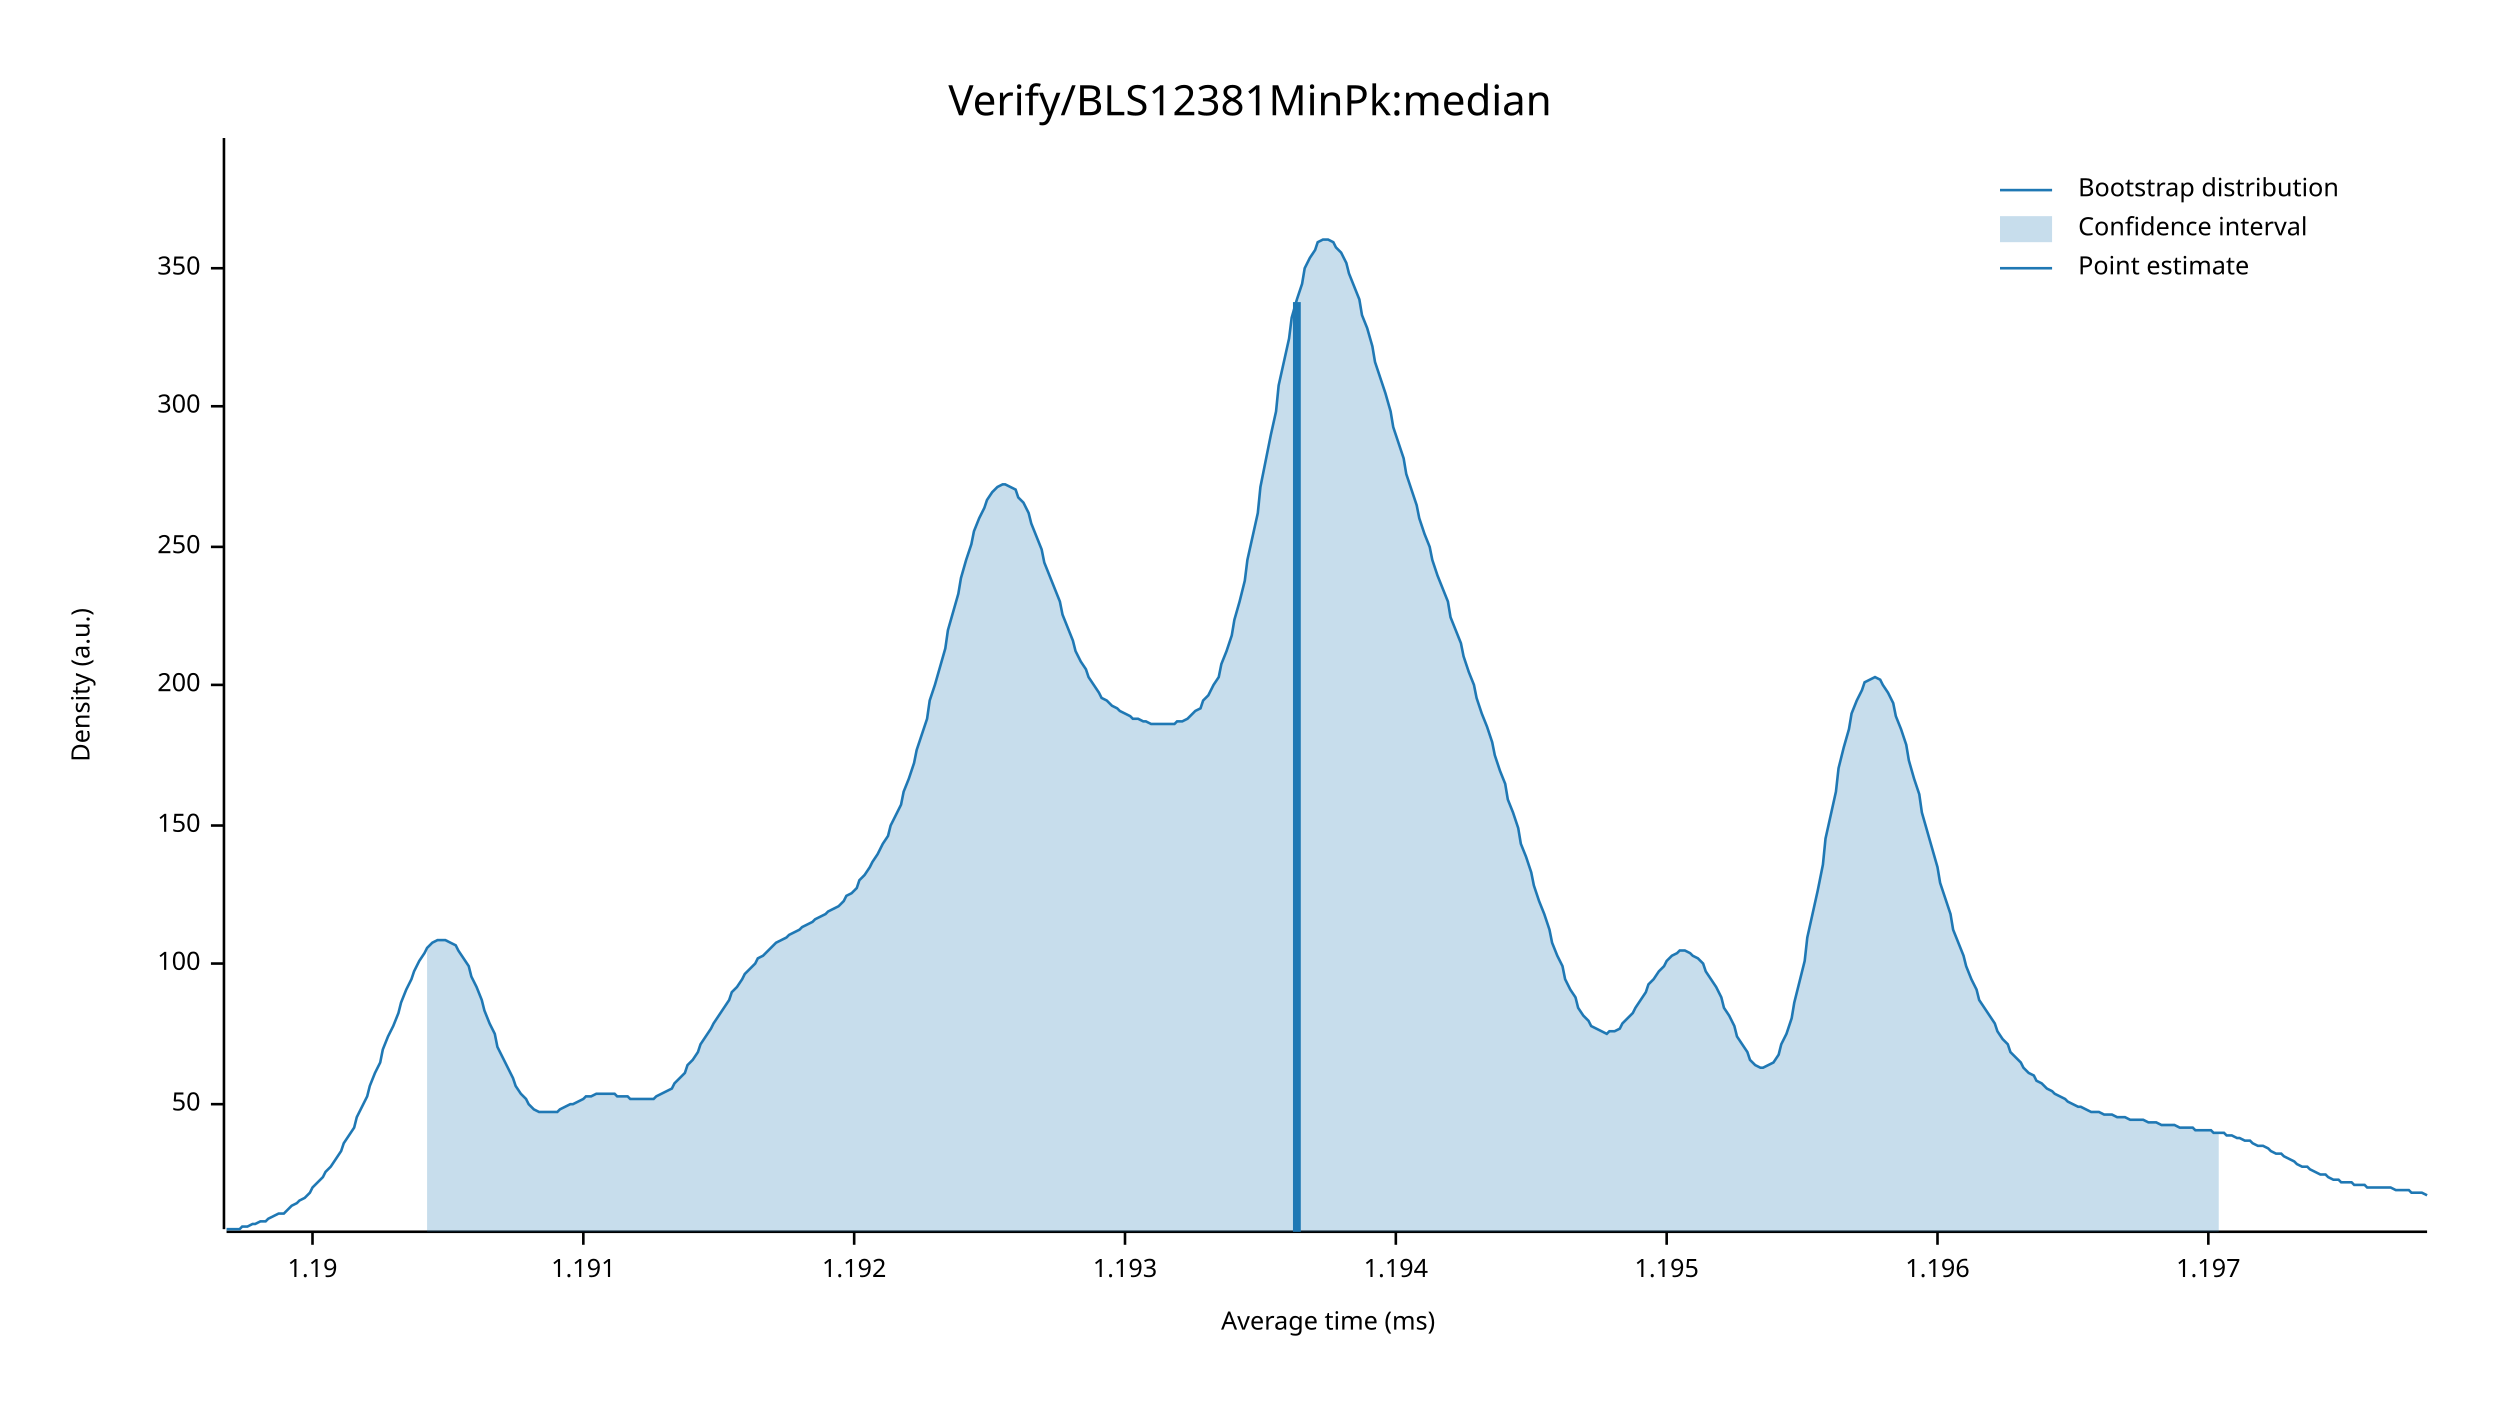
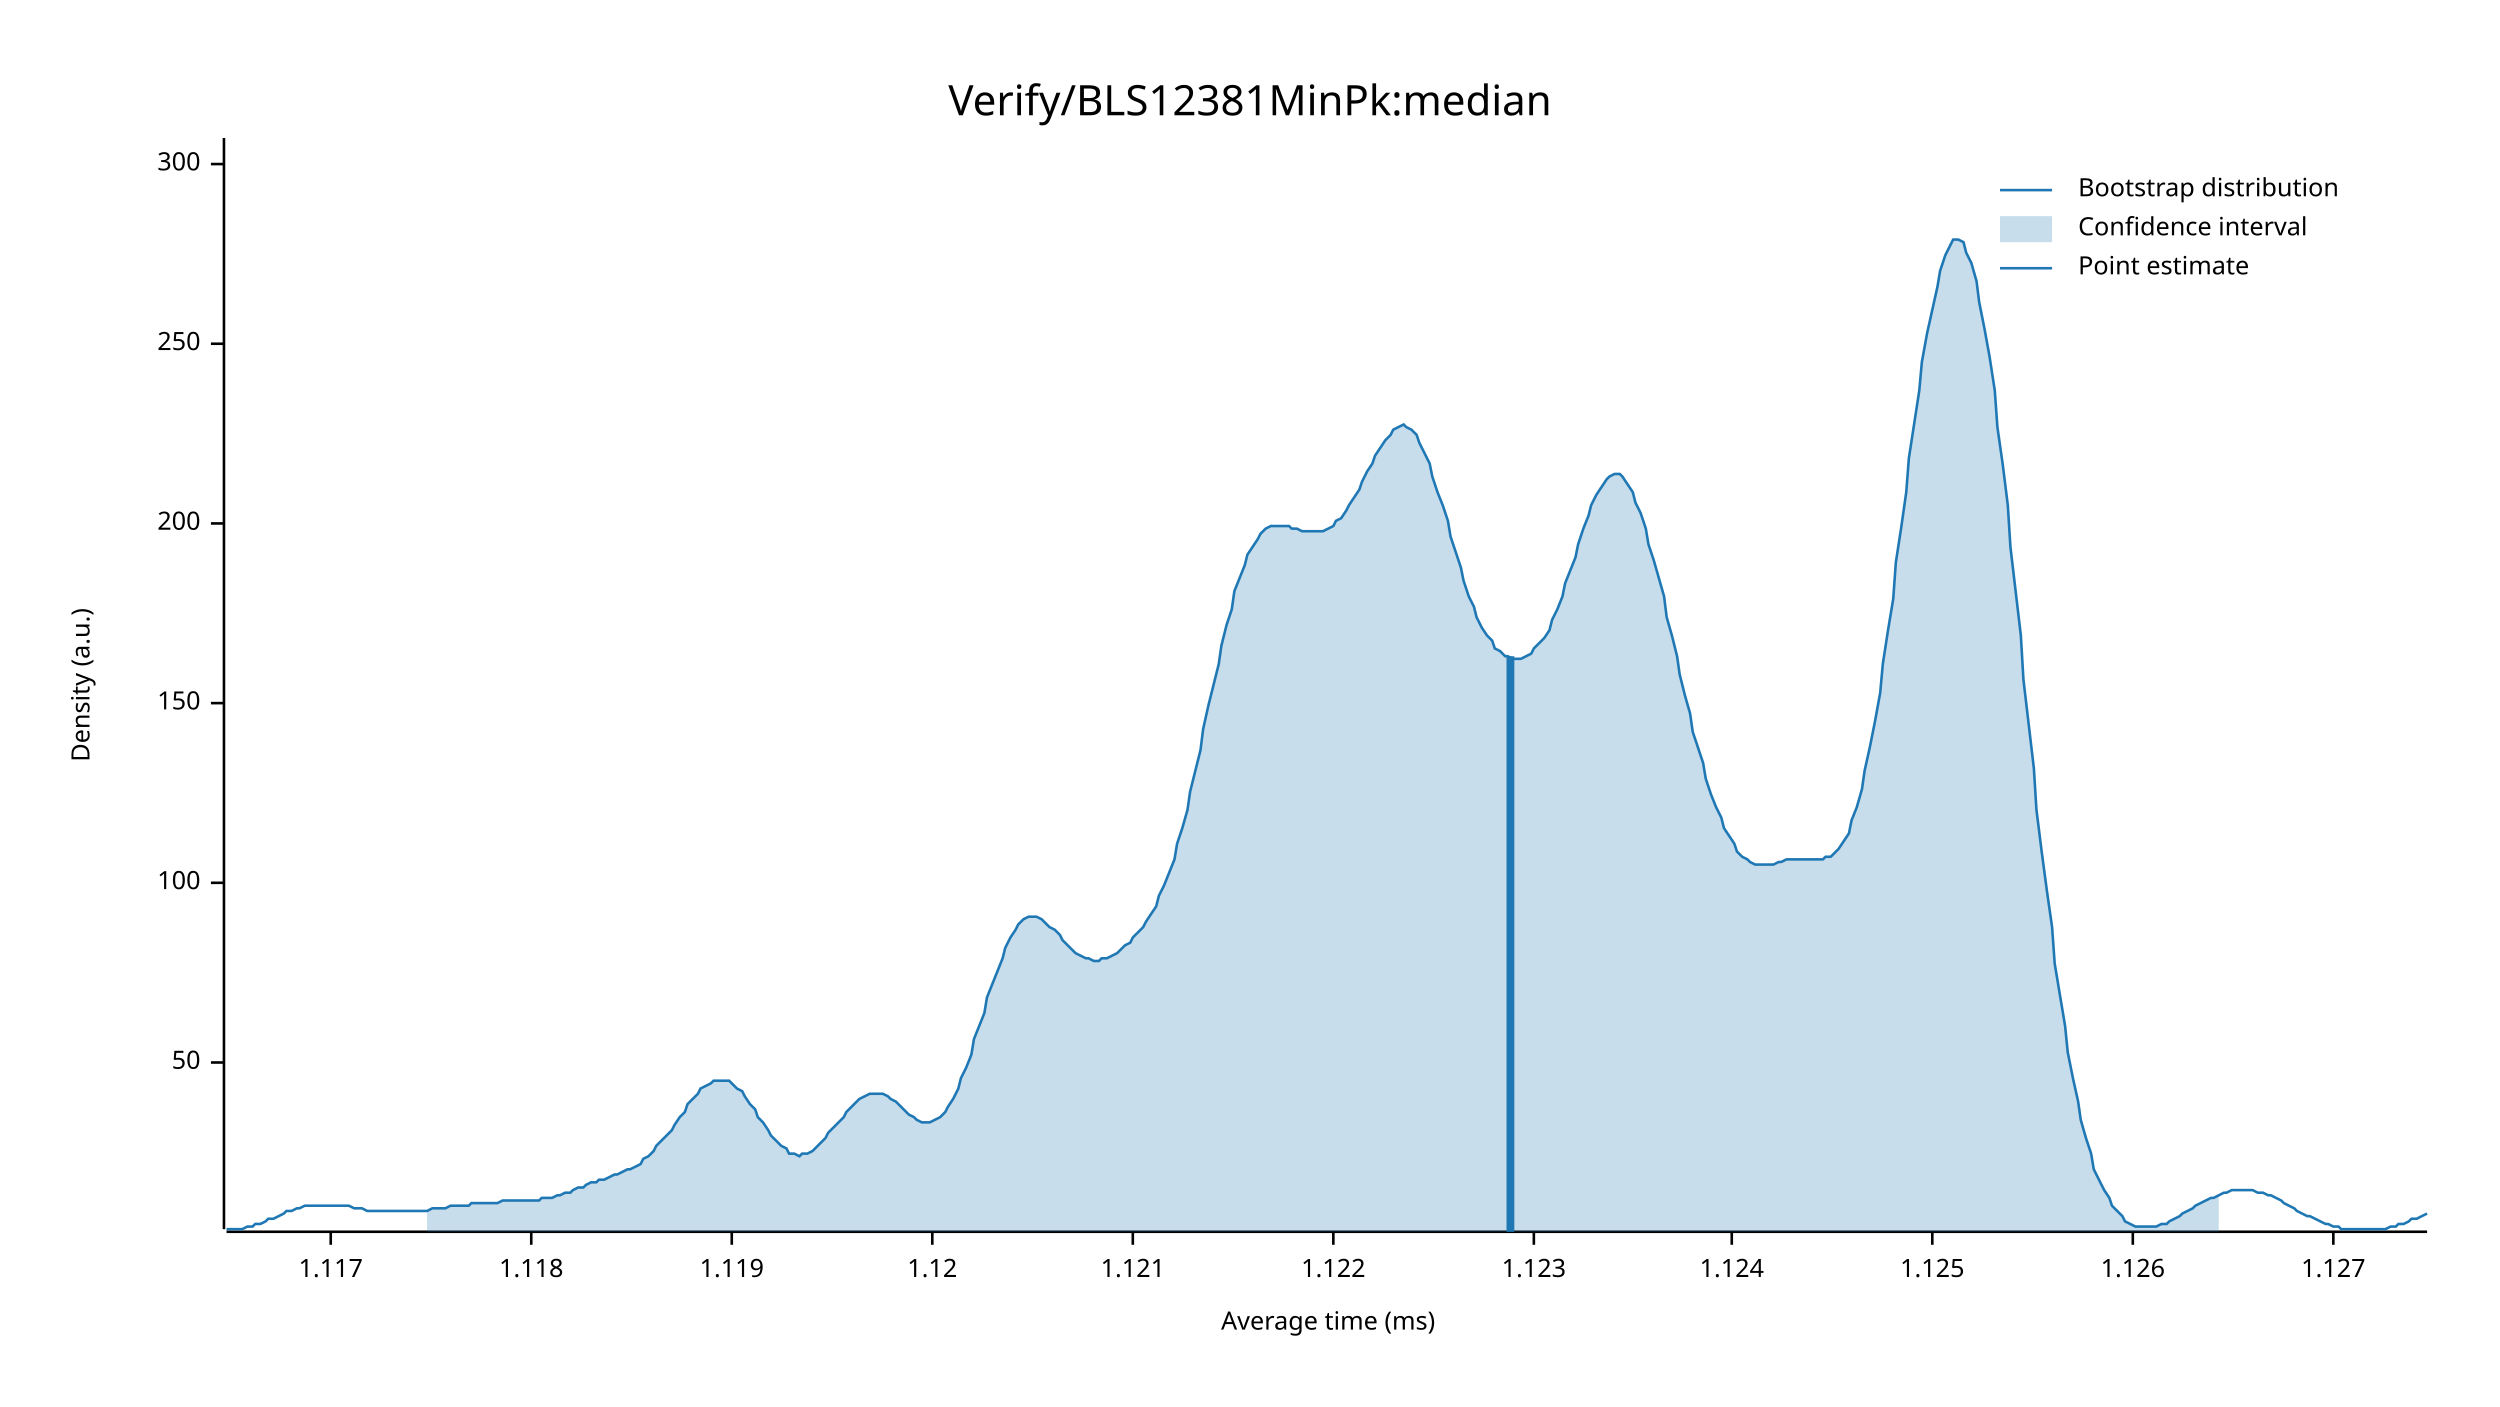
<svg xmlns="http://www.w3.org/2000/svg" width="960" height="540" viewBox="0 0 960 540">
  <text x="480" y="32" dy="0.76em" text-anchor="middle" font-family="sans-serif" font-size="16.129" opacity="1" fill="#000000">
Verify/BLS12381MinPk:median
</text>
  <text x="27" y="263" dy="0.76em" text-anchor="middle" font-family="sans-serif" font-size="9.677" opacity="1" fill="#000000" transform="rotate(270, 27, 263)">
Density (a.u.)
</text>
  <text x="510" y="513" dy="-0.5ex" text-anchor="middle" font-family="sans-serif" font-size="9.677" opacity="1" fill="#000000">
Average time (ms)
</text>
  <polyline fill="none" opacity="1" stroke="#000000" stroke-width="1" points="86,53 86,472 " />
-   <text x="77" y="424" dy="0.5ex" text-anchor="end" font-family="sans-serif" font-size="9.677" opacity="1" fill="#000000">
+   <text x="77" y="408" dy="0.5ex" text-anchor="end" font-family="sans-serif" font-size="9.677" opacity="1" fill="#000000">
50
</text>
-   <polyline fill="none" opacity="1" stroke="#000000" stroke-width="1" points="81,424 86,424 " />
-   <text x="77" y="370" dy="0.5ex" text-anchor="end" font-family="sans-serif" font-size="9.677" opacity="1" fill="#000000">
+   <polyline fill="none" opacity="1" stroke="#000000" stroke-width="1" points="81,408 86,408 " />
+   <text x="77" y="339" dy="0.5ex" text-anchor="end" font-family="sans-serif" font-size="9.677" opacity="1" fill="#000000">
100
</text>
-   <polyline fill="none" opacity="1" stroke="#000000" stroke-width="1" points="81,370 86,370 " />
-   <text x="77" y="317" dy="0.5ex" text-anchor="end" font-family="sans-serif" font-size="9.677" opacity="1" fill="#000000">
+   <polyline fill="none" opacity="1" stroke="#000000" stroke-width="1" points="81,339 86,339 " />
+   <text x="77" y="270" dy="0.5ex" text-anchor="end" font-family="sans-serif" font-size="9.677" opacity="1" fill="#000000">
150
</text>
-   <polyline fill="none" opacity="1" stroke="#000000" stroke-width="1" points="81,317 86,317 " />
-   <text x="77" y="263" dy="0.5ex" text-anchor="end" font-family="sans-serif" font-size="9.677" opacity="1" fill="#000000">
+   <polyline fill="none" opacity="1" stroke="#000000" stroke-width="1" points="81,270 86,270 " />
+   <text x="77" y="201" dy="0.5ex" text-anchor="end" font-family="sans-serif" font-size="9.677" opacity="1" fill="#000000">
200
</text>
-   <polyline fill="none" opacity="1" stroke="#000000" stroke-width="1" points="81,263 86,263 " />
-   <text x="77" y="210" dy="0.5ex" text-anchor="end" font-family="sans-serif" font-size="9.677" opacity="1" fill="#000000">
+   <polyline fill="none" opacity="1" stroke="#000000" stroke-width="1" points="81,201 86,201 " />
+   <text x="77" y="132" dy="0.5ex" text-anchor="end" font-family="sans-serif" font-size="9.677" opacity="1" fill="#000000">
250
</text>
-   <polyline fill="none" opacity="1" stroke="#000000" stroke-width="1" points="81,210 86,210 " />
-   <text x="77" y="156" dy="0.5ex" text-anchor="end" font-family="sans-serif" font-size="9.677" opacity="1" fill="#000000">
+   <polyline fill="none" opacity="1" stroke="#000000" stroke-width="1" points="81,132 86,132 " />
+   <text x="77" y="63" dy="0.5ex" text-anchor="end" font-family="sans-serif" font-size="9.677" opacity="1" fill="#000000">
300
</text>
-   <polyline fill="none" opacity="1" stroke="#000000" stroke-width="1" points="81,156 86,156 " />
-   <text x="77" y="103" dy="0.5ex" text-anchor="end" font-family="sans-serif" font-size="9.677" opacity="1" fill="#000000">
- 350
+   <polyline fill="none" opacity="1" stroke="#000000" stroke-width="1" points="81,63 86,63 " />
+   <polyline fill="none" opacity="1" stroke="#000000" stroke-width="1" points="87,473 932,473 " />
+   <text x="127" y="483" dy="0.76em" text-anchor="middle" font-family="sans-serif" font-size="9.677" opacity="1" fill="#000000">
+ 1.117
</text>
-   <polyline fill="none" opacity="1" stroke="#000000" stroke-width="1" points="81,103 86,103 " />
-   <polyline fill="none" opacity="1" stroke="#000000" stroke-width="1" points="87,473 932,473 " />
-   <text x="120" y="483" dy="0.76em" text-anchor="middle" font-family="sans-serif" font-size="9.677" opacity="1" fill="#000000">
- 1.19
+   <polyline fill="none" opacity="1" stroke="#000000" stroke-width="1" points="127,473 127,478 " />
+   <text x="204" y="483" dy="0.76em" text-anchor="middle" font-family="sans-serif" font-size="9.677" opacity="1" fill="#000000">
+ 1.118
</text>
-   <polyline fill="none" opacity="1" stroke="#000000" stroke-width="1" points="120,473 120,478 " />
-   <text x="224" y="483" dy="0.76em" text-anchor="middle" font-family="sans-serif" font-size="9.677" opacity="1" fill="#000000">
- 1.191
+   <polyline fill="none" opacity="1" stroke="#000000" stroke-width="1" points="204,473 204,478 " />
+   <text x="281" y="483" dy="0.76em" text-anchor="middle" font-family="sans-serif" font-size="9.677" opacity="1" fill="#000000">
+ 1.119
</text>
-   <polyline fill="none" opacity="1" stroke="#000000" stroke-width="1" points="224,473 224,478 " />
-   <text x="328" y="483" dy="0.76em" text-anchor="middle" font-family="sans-serif" font-size="9.677" opacity="1" fill="#000000">
- 1.192
+   <polyline fill="none" opacity="1" stroke="#000000" stroke-width="1" points="281,473 281,478 " />
+   <text x="358" y="483" dy="0.76em" text-anchor="middle" font-family="sans-serif" font-size="9.677" opacity="1" fill="#000000">
+ 1.12
</text>
-   <polyline fill="none" opacity="1" stroke="#000000" stroke-width="1" points="328,473 328,478 " />
-   <text x="432" y="483" dy="0.76em" text-anchor="middle" font-family="sans-serif" font-size="9.677" opacity="1" fill="#000000">
- 1.193
+   <polyline fill="none" opacity="1" stroke="#000000" stroke-width="1" points="358,473 358,478 " />
+   <text x="435" y="483" dy="0.76em" text-anchor="middle" font-family="sans-serif" font-size="9.677" opacity="1" fill="#000000">
+ 1.121
</text>
-   <polyline fill="none" opacity="1" stroke="#000000" stroke-width="1" points="432,473 432,478 " />
-   <text x="536" y="483" dy="0.76em" text-anchor="middle" font-family="sans-serif" font-size="9.677" opacity="1" fill="#000000">
- 1.194
+   <polyline fill="none" opacity="1" stroke="#000000" stroke-width="1" points="435,473 435,478 " />
+   <text x="512" y="483" dy="0.76em" text-anchor="middle" font-family="sans-serif" font-size="9.677" opacity="1" fill="#000000">
+ 1.122
</text>
-   <polyline fill="none" opacity="1" stroke="#000000" stroke-width="1" points="536,473 536,478 " />
-   <text x="640" y="483" dy="0.76em" text-anchor="middle" font-family="sans-serif" font-size="9.677" opacity="1" fill="#000000">
- 1.195
+   <polyline fill="none" opacity="1" stroke="#000000" stroke-width="1" points="512,473 512,478 " />
+   <text x="589" y="483" dy="0.76em" text-anchor="middle" font-family="sans-serif" font-size="9.677" opacity="1" fill="#000000">
+ 1.123
</text>
-   <polyline fill="none" opacity="1" stroke="#000000" stroke-width="1" points="640,473 640,478 " />
-   <text x="744" y="483" dy="0.76em" text-anchor="middle" font-family="sans-serif" font-size="9.677" opacity="1" fill="#000000">
- 1.196
+   <polyline fill="none" opacity="1" stroke="#000000" stroke-width="1" points="589,473 589,478 " />
+   <text x="665" y="483" dy="0.76em" text-anchor="middle" font-family="sans-serif" font-size="9.677" opacity="1" fill="#000000">
+ 1.124
</text>
-   <polyline fill="none" opacity="1" stroke="#000000" stroke-width="1" points="744,473 744,478 " />
-   <text x="848" y="483" dy="0.76em" text-anchor="middle" font-family="sans-serif" font-size="9.677" opacity="1" fill="#000000">
- 1.197
+   <polyline fill="none" opacity="1" stroke="#000000" stroke-width="1" points="665,473 665,478 " />
+   <text x="742" y="483" dy="0.76em" text-anchor="middle" font-family="sans-serif" font-size="9.677" opacity="1" fill="#000000">
+ 1.125
</text>
-   <polyline fill="none" opacity="1" stroke="#000000" stroke-width="1" points="848,473 848,478 " />
-   <polyline fill="none" opacity="1" stroke="#1F78B4" stroke-width="1" points="87,472 88,472 90,472 92,472 93,471 95,471 97,470 98,470 100,469 102,469 103,468 105,467 107,466 109,466 110,465 112,463 114,462 115,461 117,460 119,458 120,456 122,454 124,452 125,450 127,448 129,445 131,442 132,439 134,436 136,433 137,429 139,425 141,421 142,417 144,412 146,408 147,403 149,398 151,394 153,389 154,385 156,380 158,376 159,373 161,369 163,366 164,364 166,362 168,361 169,361 171,361 173,362 175,363 176,365 178,368 180,371 181,375 183,379 185,384 186,388 188,393 190,397 191,402 193,406 195,410 197,414 198,417 200,420 202,422 203,424 205,426 207,427 208,427 210,427 212,427 214,427 215,426 217,425 219,424 220,424 222,423 224,422 225,421 227,421 229,420 230,420 232,420 234,420 236,420 237,421 239,421 241,421 242,422 244,422 246,422 247,422 249,422 251,422 252,421 254,420 256,419 258,418 259,416 261,414 263,412 264,409 266,407 268,404 269,401 271,398 273,395 274,393 276,390 278,387 280,384 281,381 283,379 285,376 286,374 288,372 290,370 291,368 293,367 295,365 296,364 298,362 300,361 302,360 303,359 305,358 307,357 308,356 310,355 312,354 313,353 315,352 317,351 318,350 320,349 322,348 324,346 325,344 327,343 329,341 330,338 332,336 334,333 335,331 337,328 339,324 341,321 342,317 344,313 346,309 347,304 349,299 351,293 352,288 354,282 356,276 357,269 359,263 361,256 363,249 364,242 366,235 368,228 369,222 371,215 373,209 374,204 376,199 378,195 379,192 381,189 383,187 385,186 386,186 388,187 390,188 391,191 393,193 395,197 396,201 398,206 400,211 401,216 403,221 405,226 407,231 408,236 410,241 412,246 413,250 415,254 417,257 418,260 420,263 422,266 423,268 425,269 427,271 429,272 430,273 432,274 434,275 435,276 437,276 439,277 440,277 442,278 444,278 445,278 447,278 449,278 451,278 452,277 454,277 456,276 457,275 459,273 461,272 462,269 464,267 466,263 468,260 469,255 471,250 473,244 474,238 476,231 478,223 479,215 481,206 483,197 484,187 486,177 488,167 490,158 491,148 493,139 495,130 496,122 498,115 500,109 501,103 503,99 505,96 506,93 508,92 510,92 512,93 513,95 515,97 517,101 518,105 520,110 522,115 523,121 525,126 527,133 528,139 530,145 532,151 534,158 535,164 537,170 539,176 540,182 542,188 544,194 545,199 547,205 549,210 550,215 552,221 554,226 556,231 557,237 559,242 561,247 562,252 564,258 566,263 567,268 569,274 571,279 573,285 574,290 576,296 578,301 579,307 581,312 583,318 584,324 586,329 588,335 589,340 591,346 593,351 595,357 596,362 598,367 600,371 601,376 603,380 605,383 606,387 608,390 610,392 611,394 613,395 615,396 617,397 618,396 620,396 622,395 623,393 625,391 627,389 628,387 630,384 632,381 633,378 635,376 637,373 639,371 640,369 642,367 644,366 645,365 647,365 649,366 650,367 652,368 654,370 655,373 657,376 659,379 661,383 662,387 664,390 666,394 667,398 669,401 671,404 672,407 674,409 676,410 677,410 679,409 681,408 683,405 684,401 686,397 688,391 689,385 691,377 693,369 694,360 696,351 698,342 700,332 701,322 703,313 705,304 706,295 708,287 710,280 711,274 713,269 715,265 716,262 718,261 720,260 722,261 723,263 725,266 727,270 728,275 730,280 732,286 733,292 735,299 737,305 738,312 740,319 742,326 744,333 745,339 747,345 749,351 750,357 752,362 754,367 755,371 757,376 759,380 760,384 762,387 764,390 766,393 767,396 769,399 771,401 772,404 774,406 776,408 777,410 779,412 781,413 782,415 784,416 786,418 788,419 789,420 791,421 793,422 794,423 796,424 798,425 799,425 801,426 803,427 804,427 806,427 808,428 810,428 811,428 813,429 815,429 816,429 818,430 820,430 821,430 823,430 825,431 827,431 828,431 830,432 832,432 833,432 835,432 837,433 838,433 840,433 842,433 843,434 845,434 847,434 849,434 850,435 852,435 854,435 855,436 857,436 859,437 860,437 862,438 864,438 865,439 867,440 869,440 871,441 872,442 874,443 876,443 877,444 879,445 881,446 882,447 884,448 886,448 887,449 889,450 891,451 893,451 894,452 896,453 898,453 899,454 901,454 903,454 904,455 906,455 908,455 909,456 911,456 913,456 915,456 916,456 918,456 920,457 921,457 923,457 925,457 926,458 928,458 930,458 932,459 " />
-   <polygon opacity="0.25" fill="#1F78B4" points="164,364 166,362 168,361 169,361 171,361 173,362 175,363 176,365 178,368 180,371 181,375 183,379 185,384 186,388 188,393 190,397 191,402 193,406 195,410 197,414 198,417 200,420 202,422 203,424 205,426 207,427 208,427 210,427 212,427 214,427 215,426 217,425 219,424 220,424 222,423 224,422 225,421 227,421 229,420 230,420 232,420 234,420 236,420 237,421 239,421 241,421 242,422 244,422 246,422 247,422 249,422 251,422 252,421 254,420 256,419 258,418 259,416 261,414 263,412 264,409 266,407 268,404 269,401 271,398 273,395 274,393 276,390 278,387 280,384 281,381 283,379 285,376 286,374 288,372 290,370 291,368 293,367 295,365 296,364 298,362 300,361 302,360 303,359 305,358 307,357 308,356 310,355 312,354 313,353 315,352 317,351 318,350 320,349 322,348 324,346 325,344 327,343 329,341 330,338 332,336 334,333 335,331 337,328 339,324 341,321 342,317 344,313 346,309 347,304 349,299 351,293 352,288 354,282 356,276 357,269 359,263 361,256 363,249 364,242 366,235 368,228 369,222 371,215 373,209 374,204 376,199 378,195 379,192 381,189 383,187 385,186 386,186 388,187 390,188 391,191 393,193 395,197 396,201 398,206 400,211 401,216 403,221 405,226 407,231 408,236 410,241 412,246 413,250 415,254 417,257 418,260 420,263 422,266 423,268 425,269 427,271 429,272 430,273 432,274 434,275 435,276 437,276 439,277 440,277 442,278 444,278 445,278 447,278 449,278 451,278 452,277 454,277 456,276 457,275 459,273 461,272 462,269 464,267 466,263 468,260 469,255 471,250 473,244 474,238 476,231 478,223 479,215 481,206 483,197 484,187 486,177 488,167 490,158 491,148 493,139 495,130 496,122 498,115 500,109 501,103 503,99 505,96 506,93 508,92 510,92 512,93 513,95 515,97 517,101 518,105 520,110 522,115 523,121 525,126 527,133 528,139 530,145 532,151 534,158 535,164 537,170 539,176 540,182 542,188 544,194 545,199 547,205 549,210 550,215 552,221 554,226 556,231 557,237 559,242 561,247 562,252 564,258 566,263 567,268 569,274 571,279 573,285 574,290 576,296 578,301 579,307 581,312 583,318 584,324 586,329 588,335 589,340 591,346 593,351 595,357 596,362 598,367 600,371 601,376 603,380 605,383 606,387 608,390 610,392 611,394 613,395 615,396 617,397 618,396 620,396 622,395 623,393 625,391 627,389 628,387 630,384 632,381 633,378 635,376 637,373 639,371 640,369 642,367 644,366 645,365 647,365 649,366 650,367 652,368 654,370 655,373 657,376 659,379 661,383 662,387 664,390 666,394 667,398 669,401 671,404 672,407 674,409 676,410 677,410 679,409 681,408 683,405 684,401 686,397 688,391 689,385 691,377 693,369 694,360 696,351 698,342 700,332 701,322 703,313 705,304 706,295 708,287 710,280 711,274 713,269 715,265 716,262 718,261 720,260 722,261 723,263 725,266 727,270 728,275 730,280 732,286 733,292 735,299 737,305 738,312 740,319 742,326 744,333 745,339 747,345 749,351 750,357 752,362 754,367 755,371 757,376 759,380 760,384 762,387 764,390 766,393 767,396 769,399 771,401 772,404 774,406 776,408 777,410 779,412 781,413 782,415 784,416 786,418 788,419 789,420 791,421 793,422 794,423 796,424 798,425 799,425 801,426 803,427 804,427 806,427 808,428 810,428 811,428 813,429 815,429 816,429 818,430 820,430 821,430 823,430 825,431 827,431 828,431 830,432 832,432 833,432 835,432 837,433 838,433 840,433 842,433 843,434 845,434 847,434 849,434 850,435 852,435 852,473 164,473 " />
-   <polyline fill="none" opacity="1" stroke="#1F78B4" stroke-width="3" points="498,473 498,116 " />
+   <polyline fill="none" opacity="1" stroke="#000000" stroke-width="1" points="742,473 742,478 " />
+   <text x="819" y="483" dy="0.76em" text-anchor="middle" font-family="sans-serif" font-size="9.677" opacity="1" fill="#000000">
+ 1.126
+ </text>
+   <polyline fill="none" opacity="1" stroke="#000000" stroke-width="1" points="819,473 819,478 " />
+   <text x="896" y="483" dy="0.76em" text-anchor="middle" font-family="sans-serif" font-size="9.677" opacity="1" fill="#000000">
+ 1.127
+ </text>
+   <polyline fill="none" opacity="1" stroke="#000000" stroke-width="1" points="896,473 896,478 " />
+   <polyline fill="none" opacity="1" stroke="#1F78B4" stroke-width="1" points="87,472 88,472 90,472 92,472 93,472 95,471 97,471 98,470 100,470 102,469 103,468 105,468 107,467 109,466 110,465 112,465 114,464 115,464 117,463 119,463 120,463 122,463 124,463 125,463 127,463 129,463 131,463 132,463 134,463 136,464 137,464 139,464 141,465 142,465 144,465 146,465 147,465 149,465 151,465 153,465 154,465 156,465 158,465 159,465 161,465 163,465 164,465 166,464 168,464 169,464 171,464 173,463 175,463 176,463 178,463 180,463 181,462 183,462 185,462 186,462 188,462 190,462 191,462 193,461 195,461 197,461 198,461 200,461 202,461 203,461 205,461 207,461 208,460 210,460 212,460 214,459 215,459 217,458 219,458 220,457 222,456 224,456 225,455 227,454 229,454 230,453 232,453 234,452 236,451 237,451 239,450 241,449 242,449 244,448 246,447 247,445 249,444 251,442 252,440 254,438 256,436 258,434 259,432 261,429 263,427 264,424 266,422 268,420 269,418 271,417 273,416 274,415 276,415 278,415 280,415 281,416 283,418 285,419 286,421 288,424 290,426 291,429 293,431 295,434 296,436 298,438 300,440 302,441 303,443 305,443 307,444 308,443 310,443 312,442 313,441 315,439 317,437 318,435 320,433 322,431 324,429 325,427 327,425 329,423 330,422 332,421 334,420 335,420 337,420 339,420 341,421 342,422 344,423 346,425 347,426 349,428 351,429 352,430 354,431 356,431 357,431 359,430 361,429 363,427 364,425 366,422 368,418 369,414 371,410 373,405 374,399 376,394 378,389 379,383 381,378 383,373 385,368 386,364 388,360 390,357 391,355 393,353 395,352 396,352 398,352 400,353 401,354 403,356 405,357 407,359 408,361 410,363 412,365 413,366 415,367 417,368 418,368 420,369 422,369 423,368 425,368 427,367 429,366 430,365 432,363 434,362 435,360 437,358 439,356 440,354 442,351 444,348 445,344 447,340 449,335 451,330 452,324 454,318 456,311 457,304 459,296 461,288 462,280 464,271 466,263 468,255 469,248 471,240 473,234 474,227 476,222 478,217 479,213 481,210 483,207 484,205 486,203 488,202 490,202 491,202 493,202 495,202 496,203 498,203 500,204 501,204 503,204 505,204 506,204 508,204 510,203 512,202 513,200 515,199 517,196 518,194 520,191 522,188 523,185 525,181 527,178 528,175 530,172 532,169 534,167 535,165 537,164 539,163 540,164 542,165 544,167 545,170 547,174 549,178 550,183 552,189 554,194 556,200 557,206 559,212 561,218 562,223 564,229 566,233 567,237 569,241 571,244 573,246 574,249 576,250 578,252 579,252 581,253 583,253 584,253 586,252 588,251 589,249 591,247 593,245 595,242 596,238 598,234 600,229 601,224 603,219 605,214 606,209 608,203 610,198 611,194 613,190 615,187 617,184 618,183 620,182 622,182 623,183 625,186 627,189 628,193 630,197 632,203 633,209 635,215 637,222 639,229 640,237 642,244 644,252 645,259 647,267 649,274 650,281 652,287 654,293 655,299 657,305 659,310 661,314 662,318 664,321 666,324 667,327 669,329 671,330 672,331 674,332 676,332 677,332 679,332 681,332 683,331 684,331 686,330 688,330 689,330 691,330 693,330 694,330 696,330 698,330 700,330 701,329 703,329 705,327 706,326 708,323 710,320 711,315 713,310 715,303 716,296 718,287 720,277 722,266 723,255 725,242 727,230 728,216 730,203 732,189 733,176 735,163 737,150 738,139 740,128 742,119 744,110 745,104 747,98 749,94 750,92 752,92 754,93 755,97 757,101 759,108 760,116 762,126 764,137 766,150 767,164 769,178 771,194 772,210 774,227 776,244 777,261 779,278 781,295 782,311 784,327 786,342 788,356 789,370 791,382 793,394 794,404 796,414 798,423 799,430 801,437 803,443 804,449 806,453 808,457 810,460 811,463 813,465 815,467 816,469 818,470 820,471 821,471 823,471 825,471 827,471 828,471 830,470 832,470 833,469 835,468 837,467 838,466 840,465 842,464 843,463 845,462 847,461 849,460 850,460 852,459 854,458 855,458 857,457 859,457 860,457 862,457 864,457 865,457 867,458 869,458 871,459 872,459 874,460 876,461 877,462 879,463 881,464 882,465 884,466 886,467 887,467 889,468 891,469 893,470 894,470 896,471 898,471 899,472 901,472 903,472 904,472 906,472 908,472 909,472 911,472 913,472 915,472 916,472 918,471 920,471 921,470 923,470 925,469 926,468 928,468 930,467 932,466 " />
+   <polygon opacity="0.25" fill="#1F78B4" points="164,465 166,464 168,464 169,464 171,464 173,463 175,463 176,463 178,463 180,463 181,462 183,462 185,462 186,462 188,462 190,462 191,462 193,461 195,461 197,461 198,461 200,461 202,461 203,461 205,461 207,461 208,460 210,460 212,460 214,459 215,459 217,458 219,458 220,457 222,456 224,456 225,455 227,454 229,454 230,453 232,453 234,452 236,451 237,451 239,450 241,449 242,449 244,448 246,447 247,445 249,444 251,442 252,440 254,438 256,436 258,434 259,432 261,429 263,427 264,424 266,422 268,420 269,418 271,417 273,416 274,415 276,415 278,415 280,415 281,416 283,418 285,419 286,421 288,424 290,426 291,429 293,431 295,434 296,436 298,438 300,440 302,441 303,443 305,443 307,444 308,443 310,443 312,442 313,441 315,439 317,437 318,435 320,433 322,431 324,429 325,427 327,425 329,423 330,422 332,421 334,420 335,420 337,420 339,420 341,421 342,422 344,423 346,425 347,426 349,428 351,429 352,430 354,431 356,431 357,431 359,430 361,429 363,427 364,425 366,422 368,418 369,414 371,410 373,405 374,399 376,394 378,389 379,383 381,378 383,373 385,368 386,364 388,360 390,357 391,355 393,353 395,352 396,352 398,352 400,353 401,354 403,356 405,357 407,359 408,361 410,363 412,365 413,366 415,367 417,368 418,368 420,369 422,369 423,368 425,368 427,367 429,366 430,365 432,363 434,362 435,360 437,358 439,356 440,354 442,351 444,348 445,344 447,340 449,335 451,330 452,324 454,318 456,311 457,304 459,296 461,288 462,280 464,271 466,263 468,255 469,248 471,240 473,234 474,227 476,222 478,217 479,213 481,210 483,207 484,205 486,203 488,202 490,202 491,202 493,202 495,202 496,203 498,203 500,204 501,204 503,204 505,204 506,204 508,204 510,203 512,202 513,200 515,199 517,196 518,194 520,191 522,188 523,185 525,181 527,178 528,175 530,172 532,169 534,167 535,165 537,164 539,163 540,164 542,165 544,167 545,170 547,174 549,178 550,183 552,189 554,194 556,200 557,206 559,212 561,218 562,223 564,229 566,233 567,237 569,241 571,244 573,246 574,249 576,250 578,252 579,252 581,253 583,253 584,253 586,252 588,251 589,249 591,247 593,245 595,242 596,238 598,234 600,229 601,224 603,219 605,214 606,209 608,203 610,198 611,194 613,190 615,187 617,184 618,183 620,182 622,182 623,183 625,186 627,189 628,193 630,197 632,203 633,209 635,215 637,222 639,229 640,237 642,244 644,252 645,259 647,267 649,274 650,281 652,287 654,293 655,299 657,305 659,310 661,314 662,318 664,321 666,324 667,327 669,329 671,330 672,331 674,332 676,332 677,332 679,332 681,332 683,331 684,331 686,330 688,330 689,330 691,330 693,330 694,330 696,330 698,330 700,330 701,329 703,329 705,327 706,326 708,323 710,320 711,315 713,310 715,303 716,296 718,287 720,277 722,266 723,255 725,242 727,230 728,216 730,203 732,189 733,176 735,163 737,150 738,139 740,128 742,119 744,110 745,104 747,98 749,94 750,92 752,92 754,93 755,97 757,101 759,108 760,116 762,126 764,137 766,150 767,164 769,178 771,194 772,210 774,227 776,244 777,261 779,278 781,295 782,311 784,327 786,342 788,356 789,370 791,382 793,394 794,404 796,414 798,423 799,430 801,437 803,443 804,449 806,453 808,457 810,460 811,463 813,465 815,467 816,469 818,470 820,471 821,471 823,471 825,471 827,471 828,471 830,470 832,470 833,469 835,468 837,467 838,466 840,465 842,464 843,463 845,462 847,461 849,460 850,460 852,459 852,473 164,473 " />
+   <polyline fill="none" opacity="1" stroke="#1F78B4" stroke-width="3" points="580,473 580,252 " />
  <text x="798" y="68" dy="0.76em" text-anchor="start" font-family="sans-serif" font-size="9.677" opacity="1" fill="#000000">
Bootstrap distribution
</text>
  <text x="798" y="83" dy="0.76em" text-anchor="start" font-family="sans-serif" font-size="9.677" opacity="1" fill="#000000">
Confidence interval
</text>
  <text x="798" y="98" dy="0.76em" text-anchor="start" font-family="sans-serif" font-size="9.677" opacity="1" fill="#000000">
Point estimate
</text>
  <polyline fill="none" opacity="1" stroke="#1F78B4" stroke-width="1" points="768,73 788,73 " />
  <rect x="768" y="83" width="20" height="10" opacity="0.25" fill="#1F78B4" stroke="none" />
  <polyline fill="none" opacity="1" stroke="#1F78B4" stroke-width="1" points="768,103 788,103 " />
</svg>
